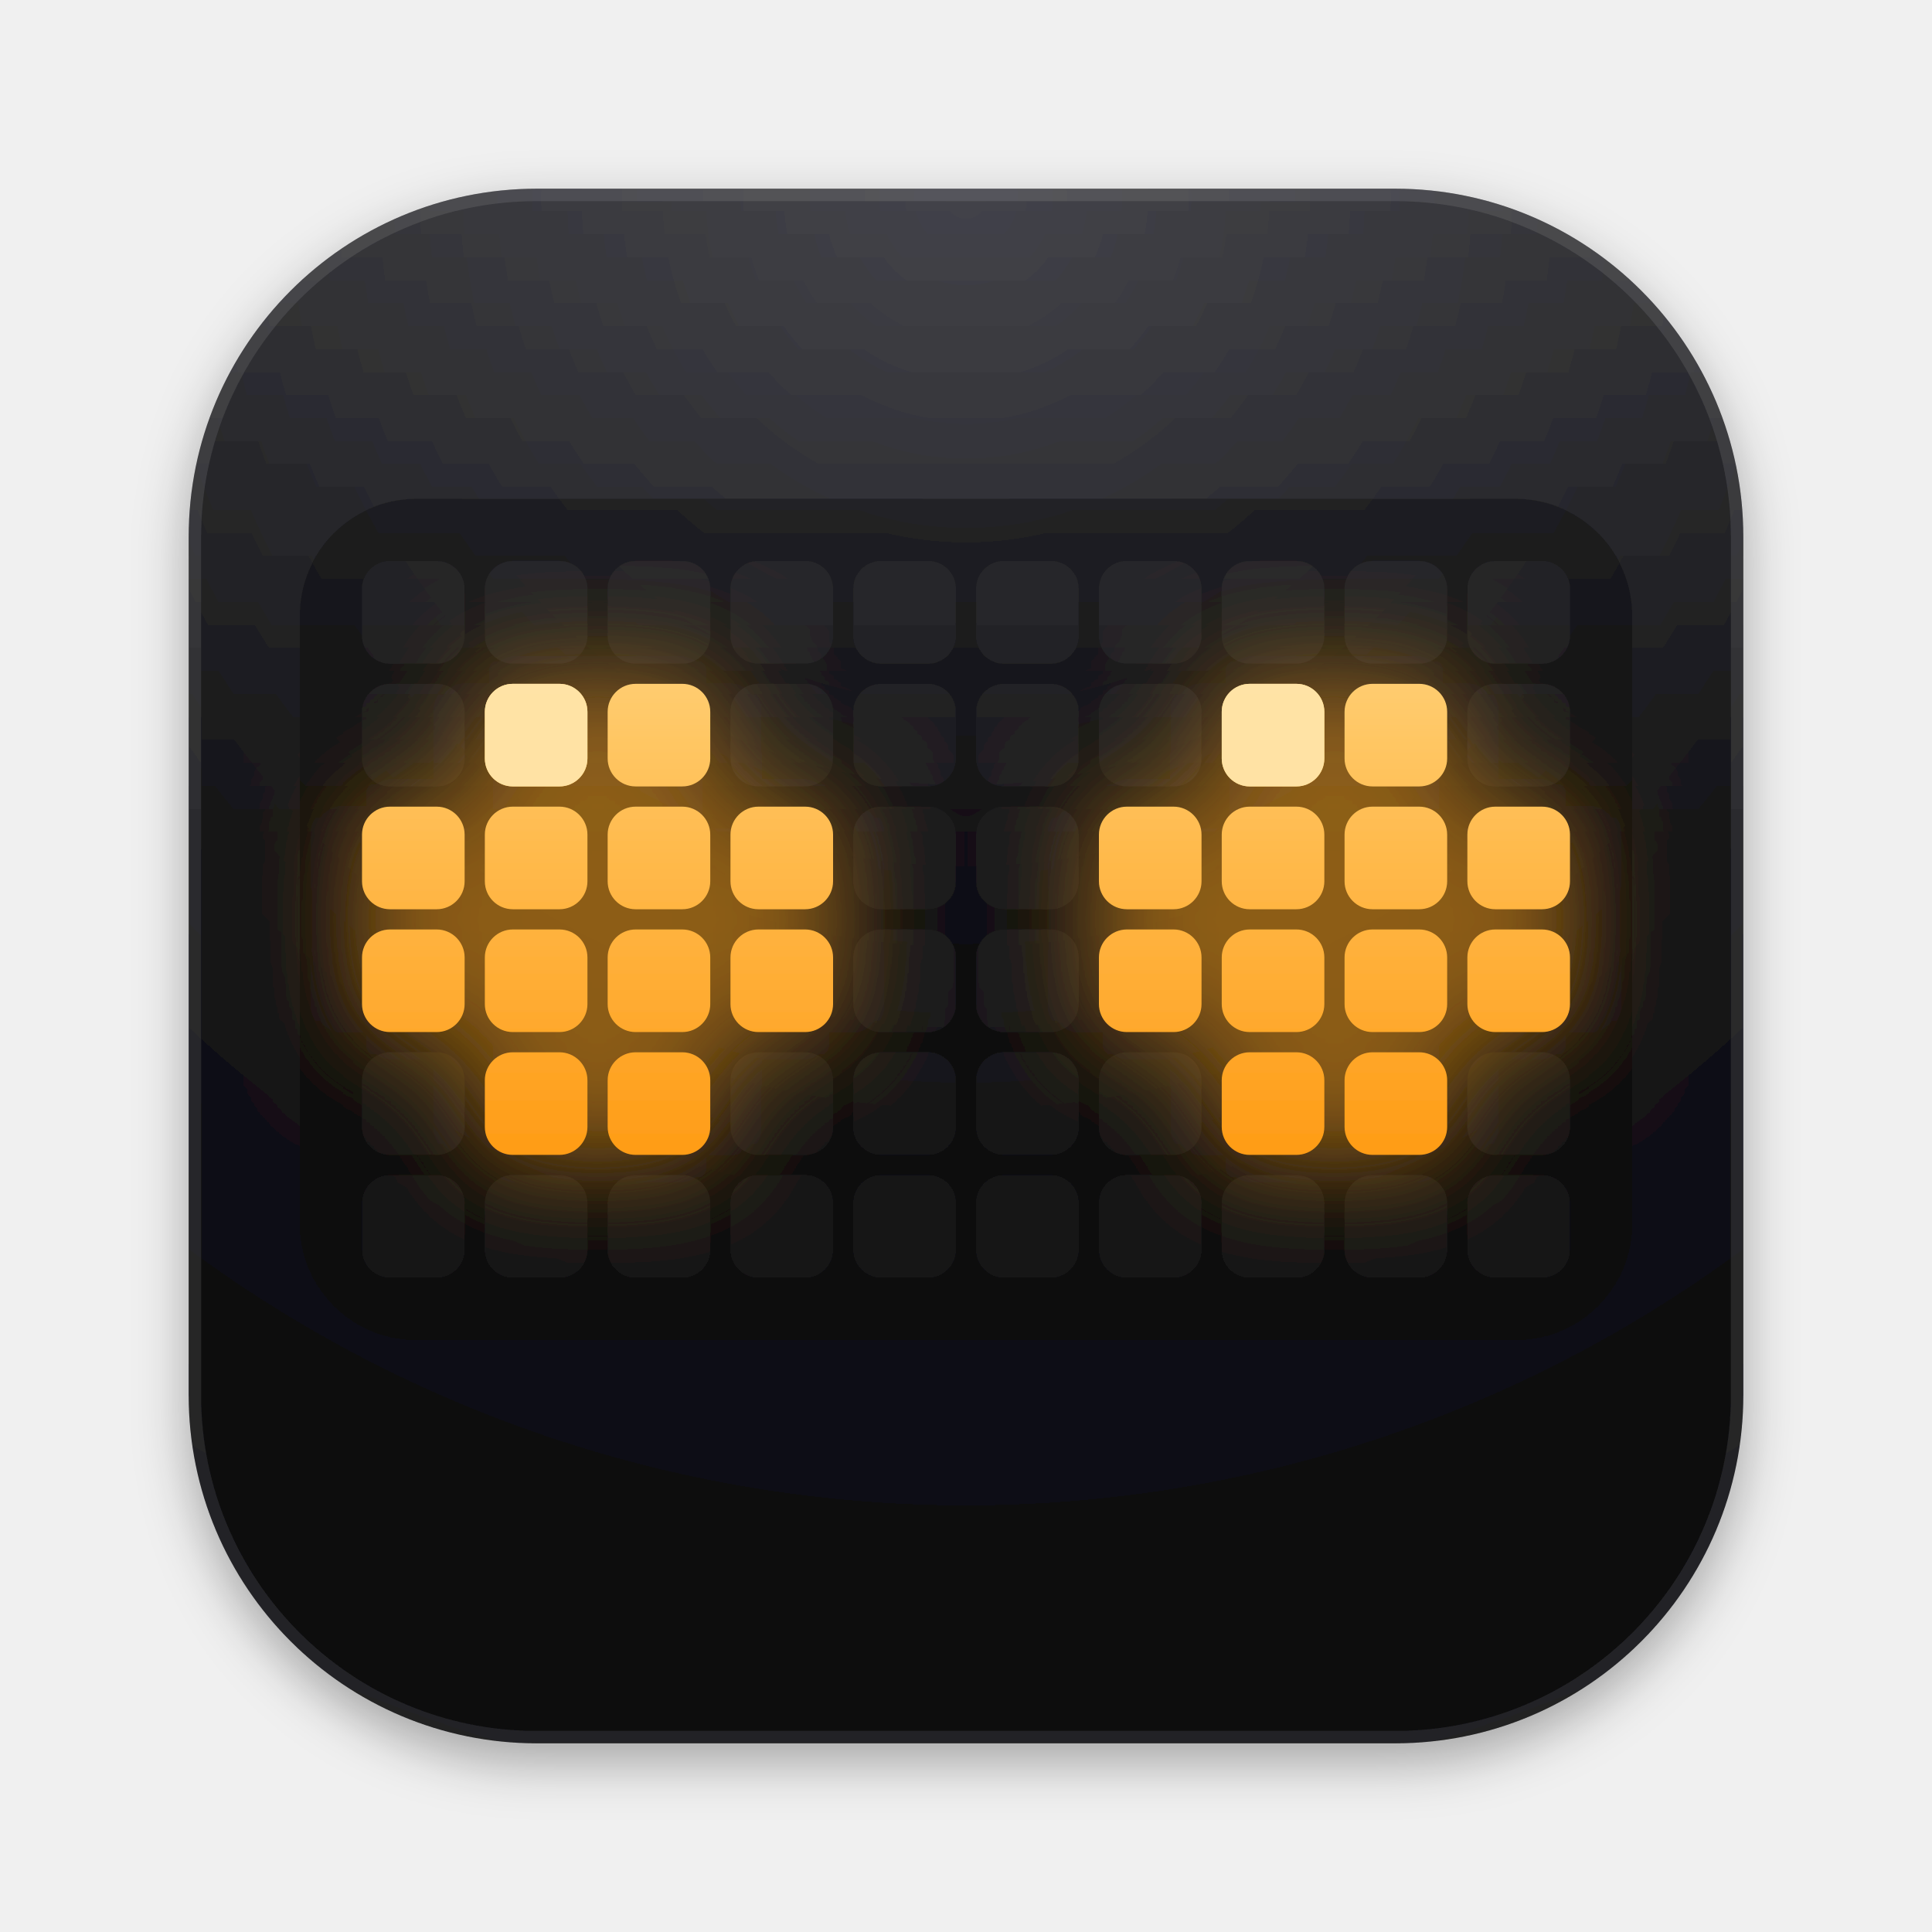
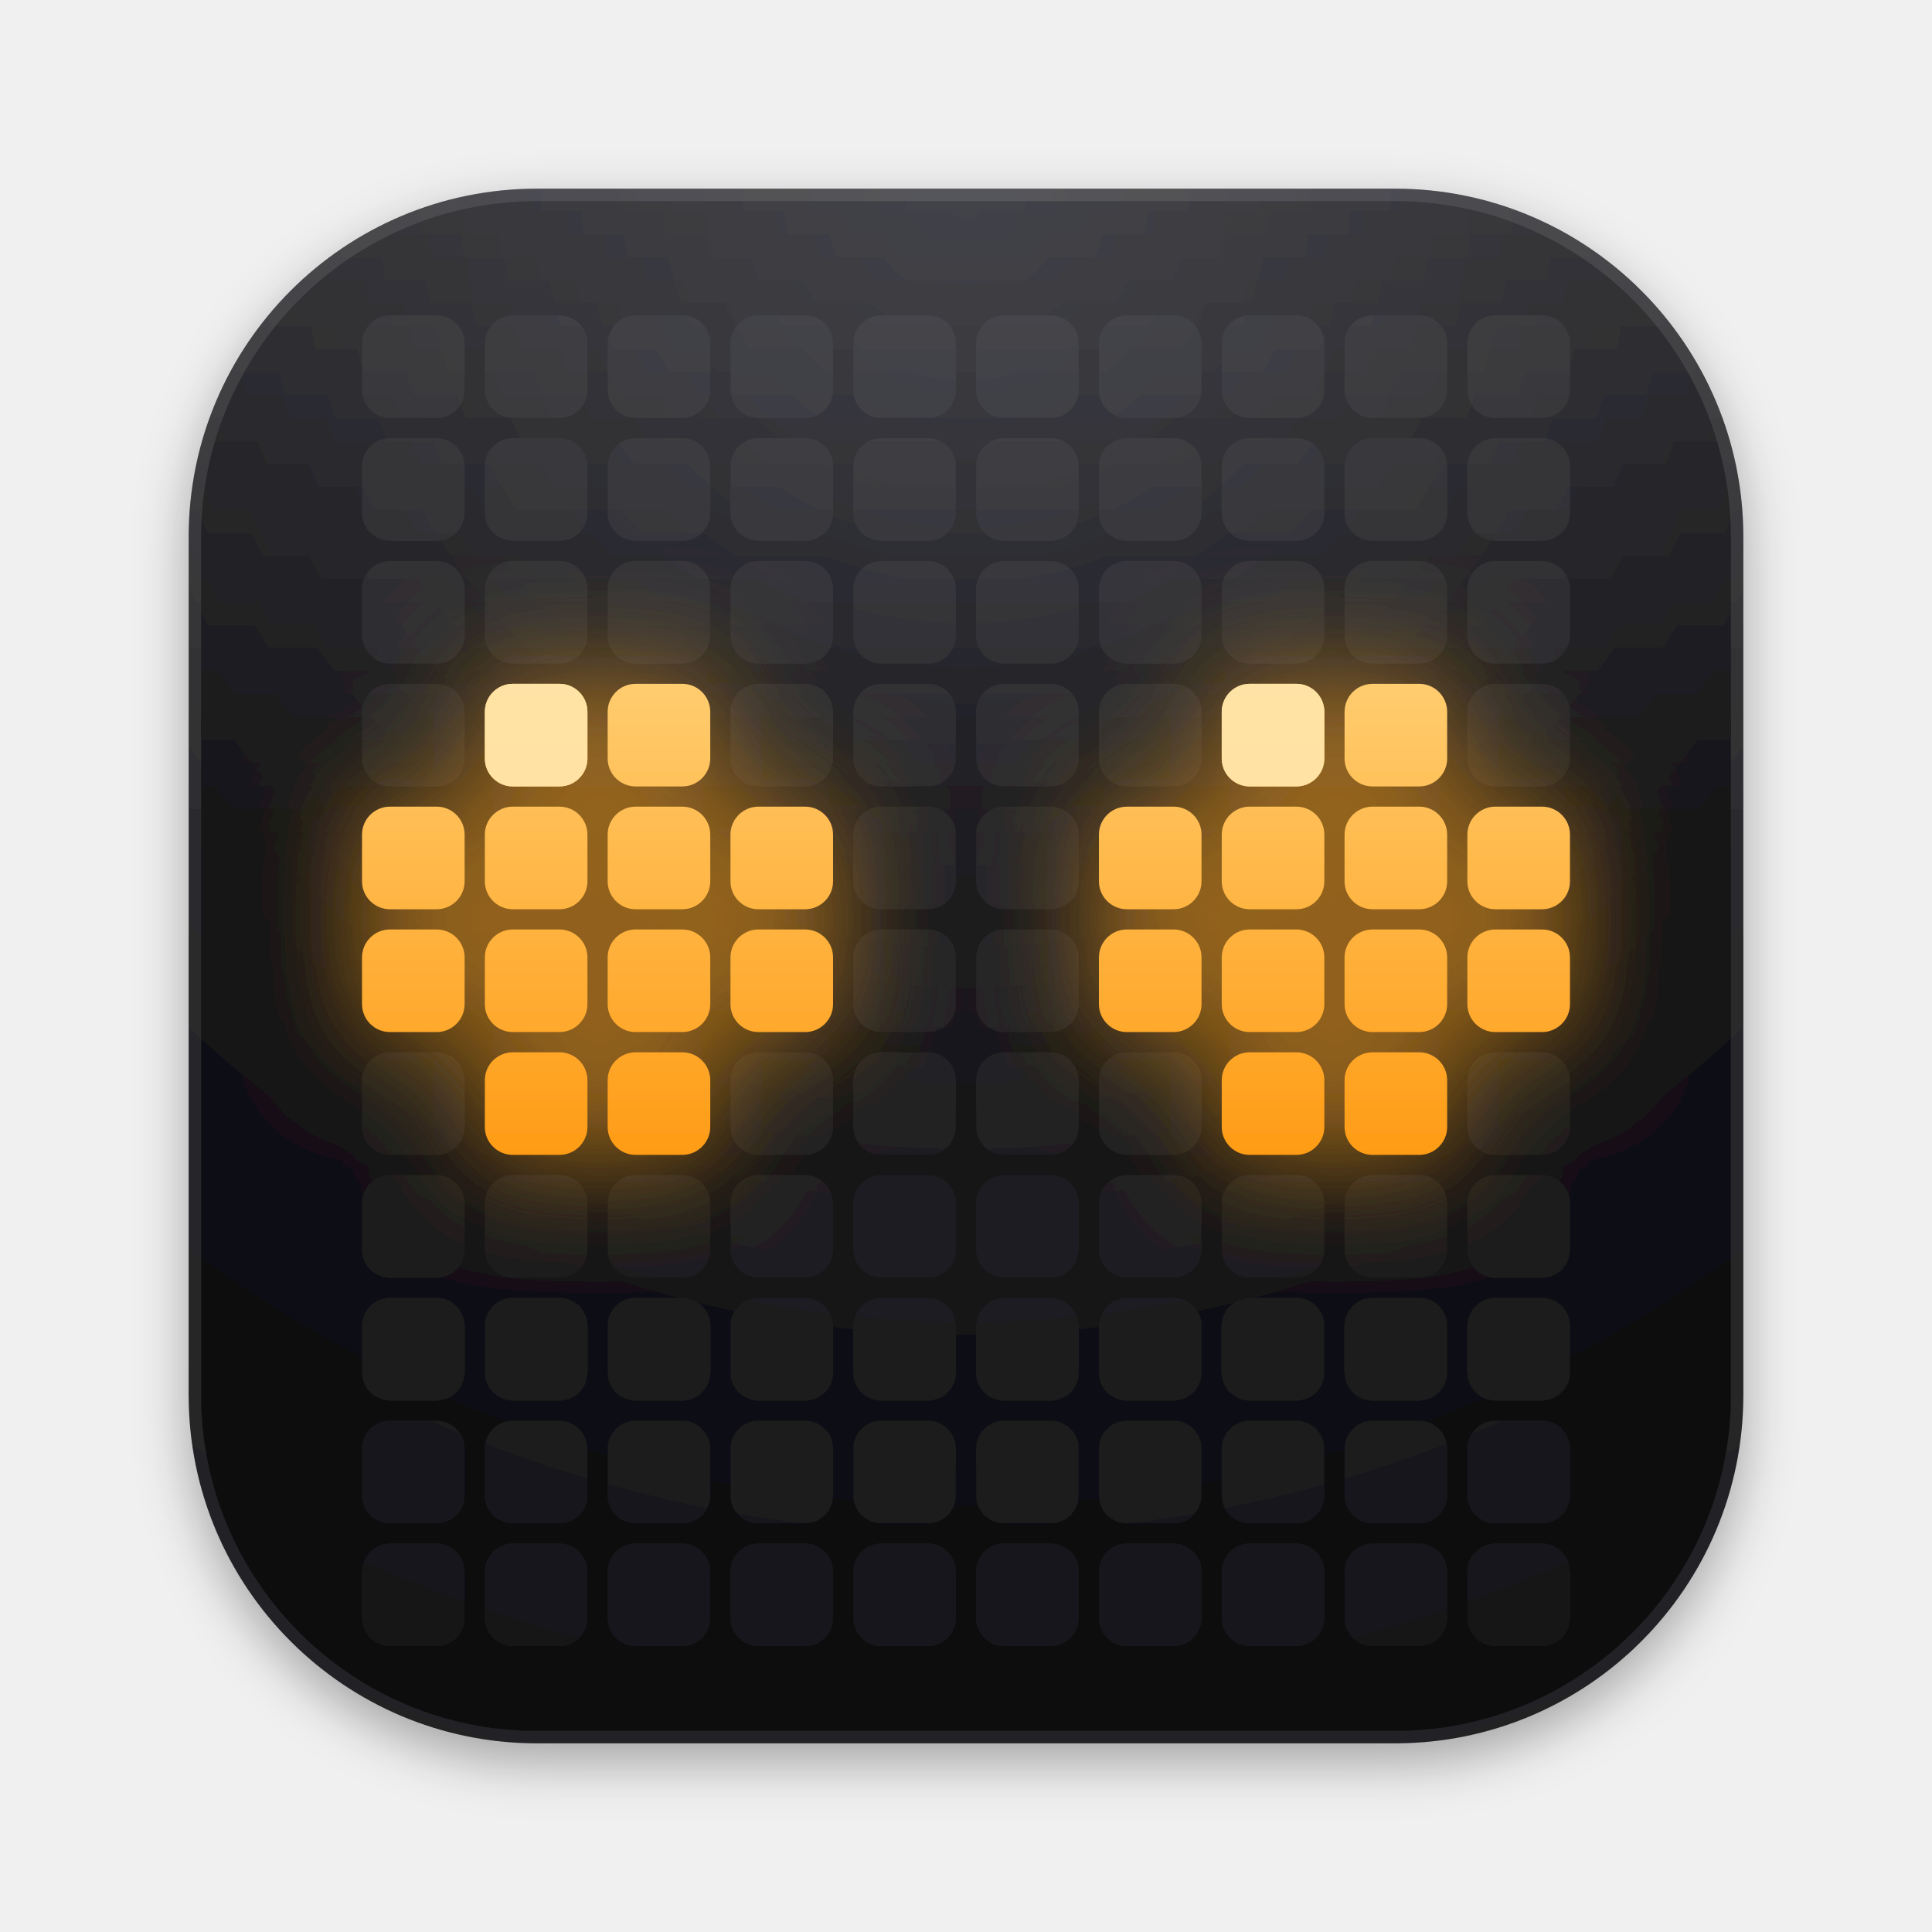
<svg xmlns="http://www.w3.org/2000/svg" width="1024" height="1024" viewBox="0 0 1024 1024">
  <defs>
    <filter id="s" x="-10%" y="-10%" width="120%" height="125%">
      <feDropShadow dx="0" dy="10" stdDeviation="14" flood-color="#000" flood-opacity="0.32" />
    </filter>
  </defs>
  <g filter="url(#s)">
    <g transform="translate(100 100) scale(8.24)">
      <defs>
        <radialGradient id="dt" cx=".5" cy="0" r="1.15">
          <stop offset="0" stop-color="#2C2C33" />
          <stop offset=".55" stop-color="#141417" />
          <stop offset="1" stop-color="#08080A" />
        </radialGradient>
        <linearGradient id="dh" x1="0" y1="0" x2="0" y2="1">
          <stop offset="0" stop-color="#fff" stop-opacity=".11" />
          <stop offset=".42" stop-color="#fff" stop-opacity="0" />
        </linearGradient>
        <linearGradient id="de" gradientUnits="userSpaceOnUse" x1="0" y1="31.85" x2="0" y2="63.45">
          <stop offset="0" stop-color="#FFCB6B" />
          <stop offset="1" stop-color="#FF9A12" />
        </linearGradient>
        <filter id="dg" x="-50%" y="-50%" width="200%" height="200%">
          <feGaussianBlur stdDeviation="3.8" />
        </filter>
      </defs>
      <rect width="100" height="100" rx="22.4" fill="url(#dt)" />
-       <rect x="7.15" y="19.95" width="85.7" height="54.1" rx="7.5" fill="#040405" opacity=".5" />
-       <g fill="#fff" opacity=".045">
+       <g fill="#fff" opacity=".05">
+         <rect x="11.15" y="8.15" width="6.6" height="6.6" rx="1.8" />
+         <rect x="11.15" y="16.05" width="6.6" height="6.6" rx="1.8" />
        <rect x="11.15" y="23.95" width="6.6" height="6.6" rx="1.8" />
        <rect x="11.15" y="31.85" width="6.6" height="6.6" rx="1.8" />
        <rect x="11.15" y="55.55" width="6.6" height="6.6" rx="1.8" />
        <rect x="11.15" y="63.45" width="6.6" height="6.6" rx="1.8" />
+         <rect x="11.15" y="71.35" width="6.6" height="6.6" rx="1.8" />
+         <rect x="11.15" y="79.25" width="6.6" height="6.6" rx="1.8" />
+         <rect x="11.15" y="87.15" width="6.6" height="6.6" rx="1.8" />
+         <rect x="19.05" y="8.15" width="6.6" height="6.6" rx="1.8" />
+         <rect x="19.05" y="16.05" width="6.6" height="6.6" rx="1.8" />
        <rect x="19.05" y="23.95" width="6.6" height="6.6" rx="1.8" />
        <rect x="19.05" y="63.45" width="6.6" height="6.6" rx="1.8" />
+         <rect x="19.05" y="71.35" width="6.6" height="6.6" rx="1.8" />
+         <rect x="19.05" y="79.25" width="6.6" height="6.6" rx="1.8" />
+         <rect x="19.05" y="87.15" width="6.6" height="6.6" rx="1.8" />
+         <rect x="26.95" y="8.15" width="6.6" height="6.6" rx="1.8" />
+         <rect x="26.95" y="16.05" width="6.6" height="6.6" rx="1.8" />
        <rect x="26.95" y="23.95" width="6.6" height="6.6" rx="1.8" />
        <rect x="26.95" y="63.45" width="6.6" height="6.6" rx="1.8" />
+         <rect x="26.95" y="71.35" width="6.6" height="6.6" rx="1.8" />
+         <rect x="26.95" y="79.25" width="6.6" height="6.6" rx="1.8" />
+         <rect x="26.95" y="87.15" width="6.6" height="6.6" rx="1.8" />
+         <rect x="34.85" y="8.15" width="6.6" height="6.6" rx="1.8" />
+         <rect x="34.85" y="16.05" width="6.6" height="6.6" rx="1.8" />
        <rect x="34.85" y="23.95" width="6.6" height="6.6" rx="1.8" />
        <rect x="34.85" y="31.85" width="6.6" height="6.6" rx="1.8" />
        <rect x="34.85" y="55.55" width="6.6" height="6.6" rx="1.8" />
        <rect x="34.85" y="63.45" width="6.6" height="6.6" rx="1.8" />
+         <rect x="34.85" y="71.35" width="6.6" height="6.6" rx="1.8" />
+         <rect x="34.85" y="79.25" width="6.6" height="6.6" rx="1.8" />
+         <rect x="34.85" y="87.15" width="6.6" height="6.6" rx="1.8" />
+         <rect x="42.75" y="8.15" width="6.6" height="6.6" rx="1.8" />
+         <rect x="42.75" y="16.05" width="6.6" height="6.6" rx="1.8" />
        <rect x="42.75" y="23.95" width="6.6" height="6.6" rx="1.8" />
        <rect x="42.75" y="31.85" width="6.6" height="6.6" rx="1.8" />
        <rect x="42.75" y="39.75" width="6.6" height="6.6" rx="1.8" />
        <rect x="42.75" y="47.65" width="6.6" height="6.6" rx="1.8" />
        <rect x="42.75" y="55.55" width="6.6" height="6.6" rx="1.8" />
        <rect x="42.75" y="63.45" width="6.6" height="6.6" rx="1.8" />
+         <rect x="42.75" y="71.35" width="6.6" height="6.6" rx="1.8" />
+         <rect x="42.75" y="79.25" width="6.6" height="6.6" rx="1.8" />
+         <rect x="42.75" y="87.15" width="6.6" height="6.6" rx="1.8" />
+         <rect x="50.65" y="8.15" width="6.6" height="6.6" rx="1.8" />
+         <rect x="50.65" y="16.05" width="6.6" height="6.6" rx="1.8" />
        <rect x="50.65" y="23.95" width="6.6" height="6.6" rx="1.8" />
        <rect x="50.65" y="31.85" width="6.6" height="6.6" rx="1.8" />
        <rect x="50.65" y="39.75" width="6.6" height="6.6" rx="1.8" />
        <rect x="50.65" y="47.65" width="6.6" height="6.6" rx="1.8" />
        <rect x="50.65" y="55.55" width="6.6" height="6.6" rx="1.8" />
        <rect x="50.65" y="63.45" width="6.6" height="6.6" rx="1.8" />
+         <rect x="50.65" y="71.35" width="6.6" height="6.6" rx="1.8" />
+         <rect x="50.65" y="79.25" width="6.6" height="6.6" rx="1.8" />
+         <rect x="50.65" y="87.15" width="6.6" height="6.6" rx="1.8" />
+         <rect x="58.55" y="8.15" width="6.6" height="6.6" rx="1.8" />
+         <rect x="58.55" y="16.05" width="6.6" height="6.6" rx="1.8" />
        <rect x="58.55" y="23.95" width="6.6" height="6.6" rx="1.8" />
        <rect x="58.55" y="31.85" width="6.6" height="6.6" rx="1.8" />
        <rect x="58.55" y="55.55" width="6.6" height="6.6" rx="1.8" />
        <rect x="58.55" y="63.45" width="6.6" height="6.6" rx="1.8" />
+         <rect x="58.55" y="71.35" width="6.6" height="6.6" rx="1.8" />
+         <rect x="58.55" y="79.25" width="6.6" height="6.6" rx="1.8" />
+         <rect x="58.55" y="87.15" width="6.6" height="6.6" rx="1.8" />
+         <rect x="66.45" y="8.15" width="6.6" height="6.6" rx="1.8" />
+         <rect x="66.45" y="16.05" width="6.6" height="6.6" rx="1.8" />
        <rect x="66.45" y="23.95" width="6.6" height="6.6" rx="1.8" />
        <rect x="66.45" y="63.45" width="6.6" height="6.6" rx="1.8" />
+         <rect x="66.45" y="71.35" width="6.6" height="6.6" rx="1.8" />
+         <rect x="66.45" y="79.25" width="6.6" height="6.6" rx="1.8" />
+         <rect x="66.45" y="87.15" width="6.6" height="6.6" rx="1.8" />
+         <rect x="74.35" y="8.15" width="6.6" height="6.6" rx="1.8" />
+         <rect x="74.35" y="16.05" width="6.6" height="6.6" rx="1.8" />
        <rect x="74.35" y="23.95" width="6.6" height="6.6" rx="1.8" />
        <rect x="74.35" y="63.45" width="6.6" height="6.6" rx="1.8" />
+         <rect x="74.35" y="71.35" width="6.6" height="6.6" rx="1.8" />
+         <rect x="74.35" y="79.25" width="6.6" height="6.6" rx="1.8" />
+         <rect x="74.35" y="87.15" width="6.6" height="6.6" rx="1.8" />
+         <rect x="82.25" y="8.15" width="6.6" height="6.6" rx="1.8" />
+         <rect x="82.25" y="16.05" width="6.6" height="6.6" rx="1.8" />
        <rect x="82.25" y="23.95" width="6.6" height="6.6" rx="1.8" />
        <rect x="82.25" y="31.85" width="6.6" height="6.6" rx="1.8" />
        <rect x="82.25" y="55.55" width="6.6" height="6.6" rx="1.8" />
        <rect x="82.25" y="63.45" width="6.6" height="6.6" rx="1.8" />
+         <rect x="82.25" y="71.35" width="6.6" height="6.6" rx="1.8" />
+         <rect x="82.25" y="79.25" width="6.6" height="6.6" rx="1.8" />
+         <rect x="82.25" y="87.15" width="6.6" height="6.6" rx="1.8" />
      </g>
      <g fill="#FFA41C" opacity=".8" filter="url(#dg)">
        <rect x="19.05" y="31.85" width="6.6" height="6.6" rx="1.8" />
        <rect x="66.45" y="31.85" width="6.6" height="6.6" rx="1.8" />
        <rect x="26.95" y="31.85" width="6.6" height="6.6" rx="1.8" />
        <rect x="74.35" y="31.85" width="6.6" height="6.6" rx="1.8" />
        <rect x="11.15" y="39.75" width="6.6" height="6.6" rx="1.8" />
        <rect x="58.55" y="39.75" width="6.6" height="6.6" rx="1.8" />
        <rect x="19.05" y="39.75" width="6.6" height="6.6" rx="1.8" />
        <rect x="66.45" y="39.75" width="6.6" height="6.6" rx="1.8" />
        <rect x="26.95" y="39.75" width="6.6" height="6.6" rx="1.8" />
        <rect x="74.35" y="39.75" width="6.6" height="6.6" rx="1.8" />
        <rect x="34.85" y="39.75" width="6.6" height="6.6" rx="1.8" />
        <rect x="82.25" y="39.75" width="6.6" height="6.6" rx="1.8" />
        <rect x="11.15" y="47.65" width="6.6" height="6.6" rx="1.8" />
        <rect x="58.55" y="47.65" width="6.6" height="6.6" rx="1.8" />
        <rect x="19.05" y="47.65" width="6.6" height="6.6" rx="1.8" />
        <rect x="66.45" y="47.65" width="6.6" height="6.6" rx="1.8" />
        <rect x="26.95" y="47.65" width="6.6" height="6.6" rx="1.8" />
        <rect x="74.35" y="47.65" width="6.6" height="6.6" rx="1.8" />
        <rect x="34.85" y="47.65" width="6.6" height="6.6" rx="1.8" />
        <rect x="82.25" y="47.65" width="6.6" height="6.6" rx="1.8" />
        <rect x="19.05" y="55.55" width="6.6" height="6.6" rx="1.8" />
        <rect x="66.45" y="55.55" width="6.6" height="6.6" rx="1.8" />
        <rect x="26.95" y="55.55" width="6.6" height="6.6" rx="1.8" />
        <rect x="74.35" y="55.55" width="6.6" height="6.6" rx="1.8" />
      </g>
      <g fill="url(#de)">
        <rect x="19.05" y="31.85" width="6.6" height="6.6" rx="1.8" />
        <rect x="66.45" y="31.85" width="6.6" height="6.6" rx="1.8" />
        <rect x="26.95" y="31.85" width="6.6" height="6.6" rx="1.8" />
        <rect x="74.35" y="31.85" width="6.6" height="6.6" rx="1.8" />
        <rect x="11.15" y="39.75" width="6.6" height="6.6" rx="1.8" />
        <rect x="58.55" y="39.75" width="6.6" height="6.6" rx="1.8" />
        <rect x="19.05" y="39.75" width="6.6" height="6.6" rx="1.8" />
        <rect x="66.45" y="39.75" width="6.6" height="6.6" rx="1.8" />
        <rect x="26.95" y="39.75" width="6.6" height="6.6" rx="1.8" />
        <rect x="74.35" y="39.75" width="6.6" height="6.6" rx="1.8" />
        <rect x="34.85" y="39.75" width="6.6" height="6.6" rx="1.8" />
        <rect x="82.25" y="39.75" width="6.6" height="6.6" rx="1.8" />
        <rect x="11.15" y="47.65" width="6.6" height="6.6" rx="1.8" />
        <rect x="58.55" y="47.65" width="6.6" height="6.6" rx="1.8" />
        <rect x="19.05" y="47.65" width="6.6" height="6.6" rx="1.8" />
        <rect x="66.45" y="47.65" width="6.6" height="6.6" rx="1.8" />
        <rect x="26.95" y="47.65" width="6.6" height="6.6" rx="1.8" />
        <rect x="74.35" y="47.65" width="6.6" height="6.6" rx="1.8" />
        <rect x="34.85" y="47.65" width="6.6" height="6.6" rx="1.8" />
        <rect x="82.25" y="47.65" width="6.6" height="6.6" rx="1.8" />
        <rect x="19.05" y="55.55" width="6.6" height="6.6" rx="1.8" />
        <rect x="66.45" y="55.55" width="6.6" height="6.6" rx="1.8" />
        <rect x="26.95" y="55.55" width="6.6" height="6.6" rx="1.8" />
        <rect x="74.35" y="55.55" width="6.6" height="6.6" rx="1.8" />
      </g>
      <g fill="#FFE2A3">
        <rect x="19.05" y="31.85" width="6.6" height="6.6" rx="1.8" />
        <rect x="66.45" y="31.85" width="6.6" height="6.6" rx="1.8" />
      </g>
      <rect width="100" height="100" rx="22.4" fill="url(#dh)" />
      <rect x=".4" y=".4" width="99.2" height="99.2" rx="22" fill="none" stroke="#fff" stroke-opacity=".1" stroke-width=".8" />
    </g>
  </g>
</svg>
